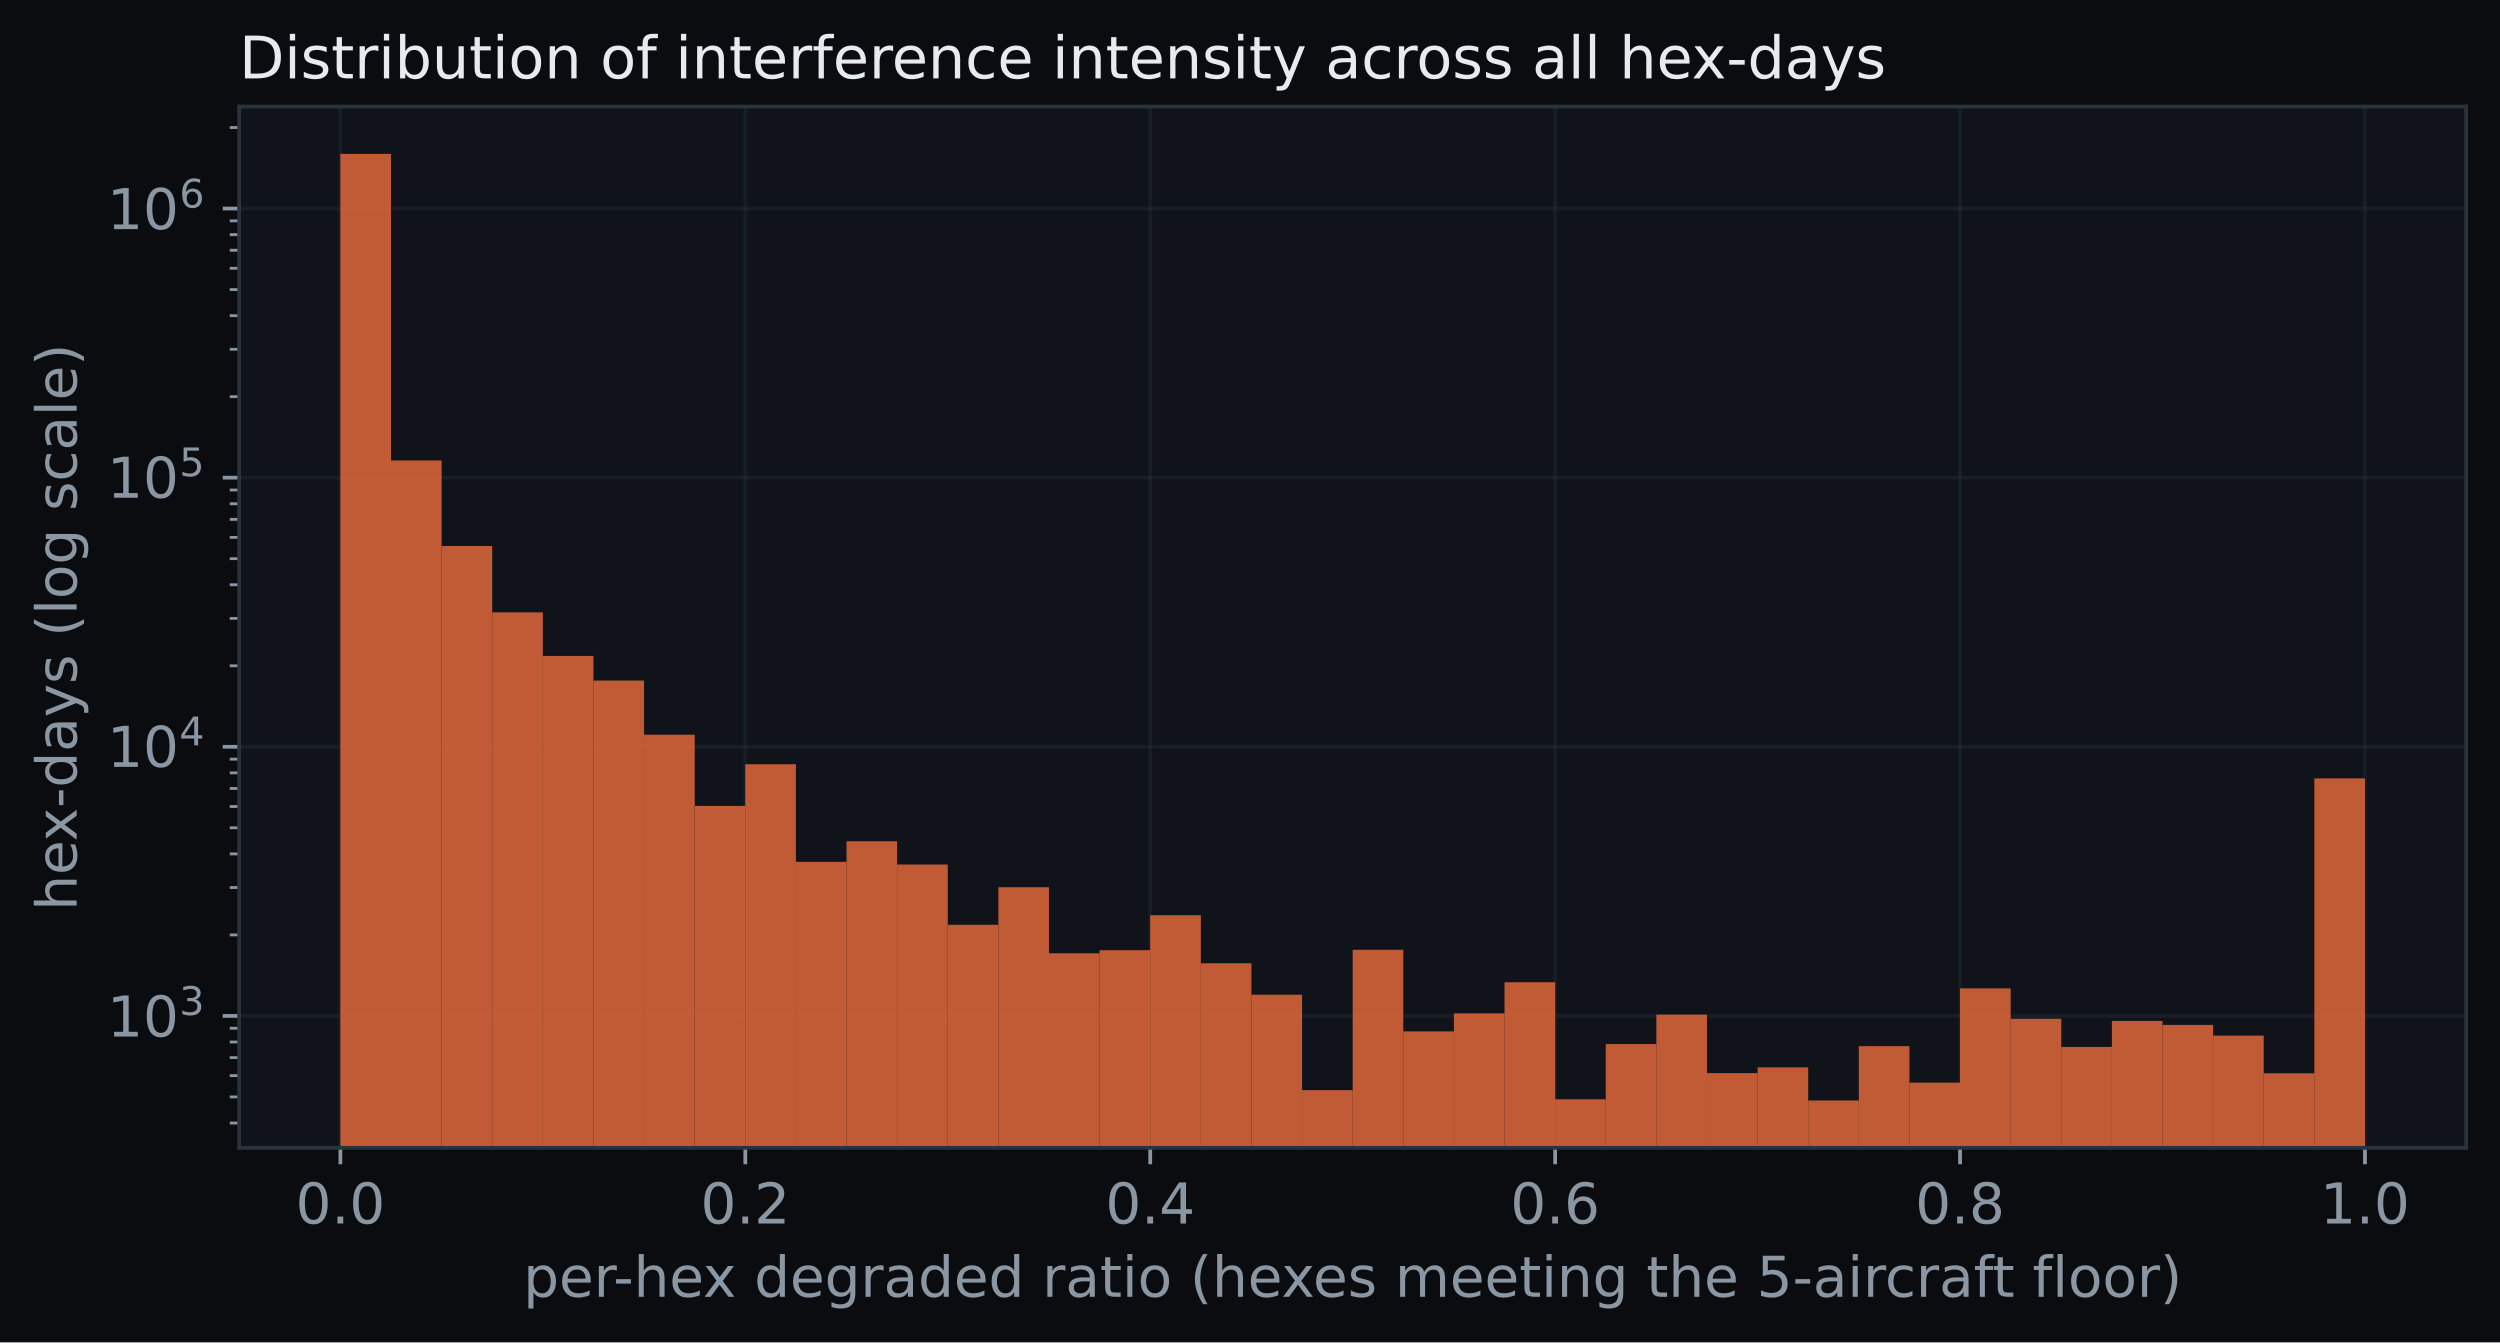
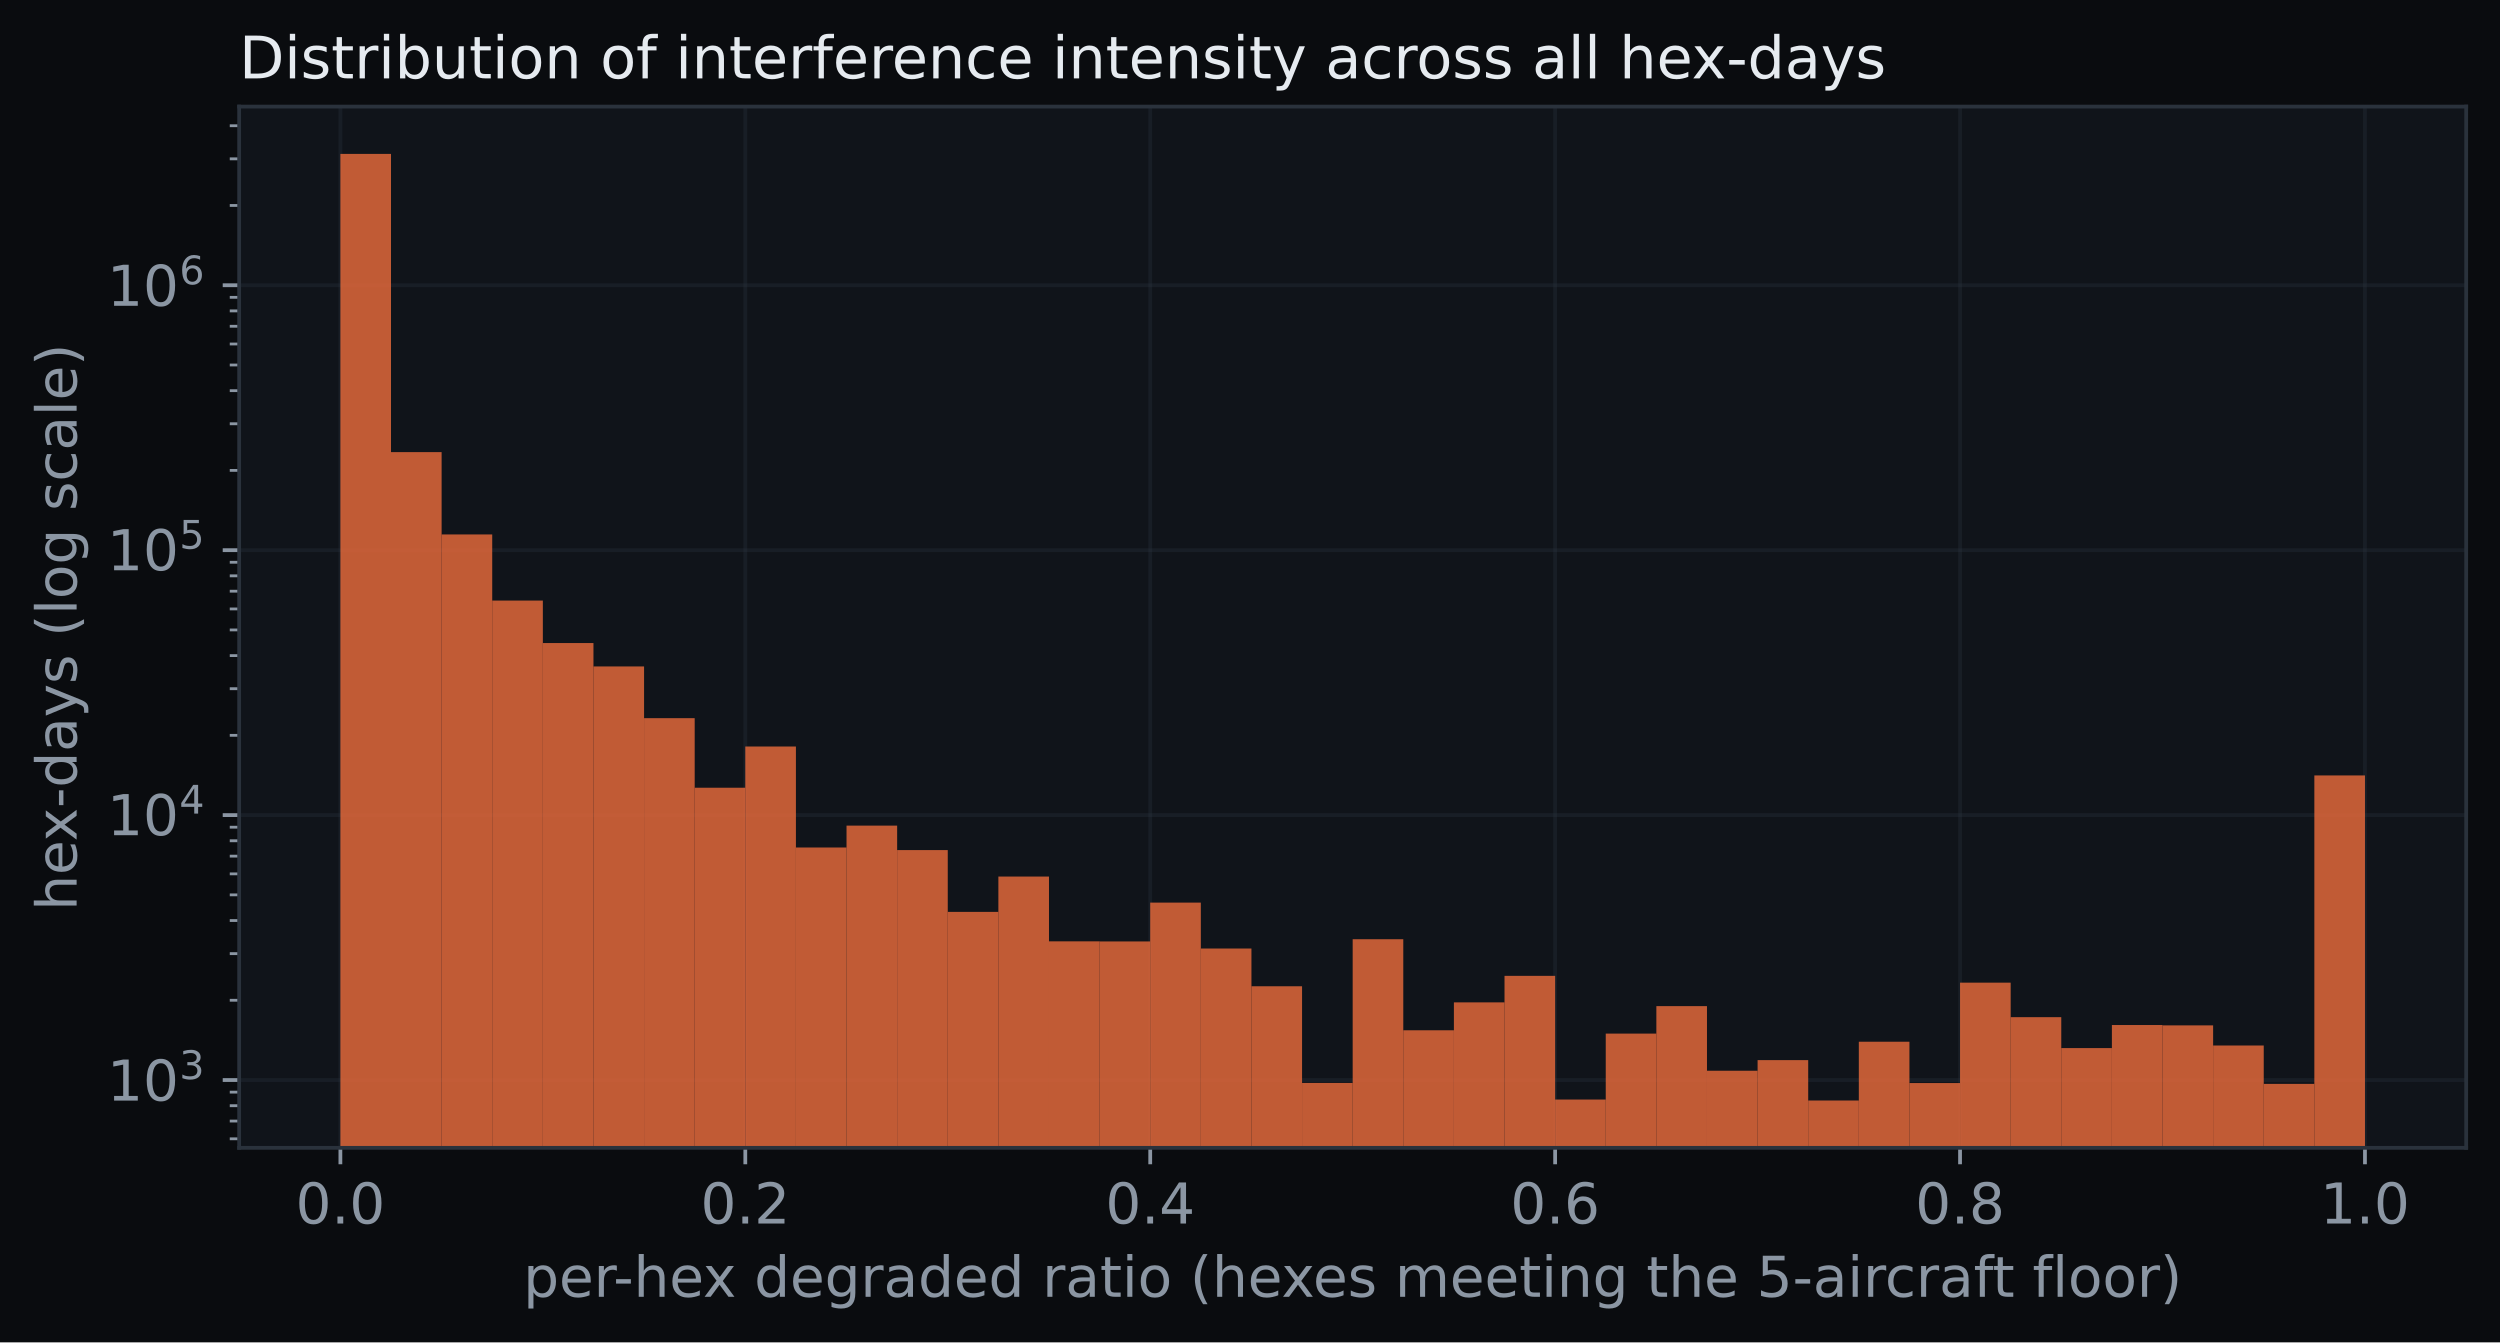
<svg xmlns="http://www.w3.org/2000/svg" xmlns:xlink="http://www.w3.org/1999/xlink" width="532.434pt" height="285.886pt" viewBox="0 0 532.434 285.886" version="1.1">
  <defs>
    <style type="text/css">*{stroke-linejoin: round; stroke-linecap: butt}</style>
  </defs>
  <g id="figure_1">
    <g id="patch_1">
      <path d="M 0 285.886  L 532.434 285.886  L 532.434 0  L 0 0  z " style="fill: #0a0c0f" />
    </g>
    <g id="axes_1">
      <g id="patch_2">
        <path d="M 50.934 244.458  L 525.234 244.458  L 525.234 22.698  L 50.934 22.698  z " style="fill: #10141a" />
      </g>
      <g id="matplotlib.axis_1">
        <g id="xtick_1">
          <g id="line2d_1">
-             <path d="M 72.493 244.458  L 72.493 22.698  " clip-path="url(#pd70e62906f)" style="fill: none; stroke: #2a323c; stroke-opacity: 0.35; stroke-width: 0.8; stroke-linecap: square" />
+             <path d="M 72.493 244.458  L 72.493 22.698  " clip-path="url(#p50bca32ef8)" style="fill: none; stroke: #2a323c; stroke-opacity: 0.35; stroke-width: 0.8; stroke-linecap: square" />
          </g>
          <g id="line2d_2">
            <defs>
-               <path id="m1712a4cd7b" d="M 0 0  L 0 3.5  " style="stroke: #8b96a3; stroke-width: 0.8" />
+               <path id="mec605493f0" d="M 0 0  L 0 3.5  " style="stroke: #8b96a3; stroke-width: 0.8" />
            </defs>
            <g>
-               <use xlink:href="#m1712a4cd7b" x="72.493" y="244.458" style="fill: #8b96a3; stroke: #8b96a3; stroke-width: 0.8" />
+               <use xlink:href="#mec605493f0" x="72.493" y="244.458" style="fill: #8b96a3; stroke: #8b96a3; stroke-width: 0.8" />
            </g>
          </g>
          <g id="text_1">
            <text style="font-size: 12px; font-family: 'DejaVu Sans'; text-anchor: middle; fill: #8b96a3" x="72.493" y="260.576" transform="rotate(-0 72.49284 260.5762)">0.0</text>
          </g>
        </g>
        <g id="xtick_2">
          <g id="line2d_3">
-             <path d="M 158.729 244.458  L 158.729 22.698  " clip-path="url(#pd70e62906f)" style="fill: none; stroke: #2a323c; stroke-opacity: 0.35; stroke-width: 0.8; stroke-linecap: square" />
+             <path d="M 158.729 244.458  L 158.729 22.698  " clip-path="url(#p50bca32ef8)" style="fill: none; stroke: #2a323c; stroke-opacity: 0.35; stroke-width: 0.8; stroke-linecap: square" />
          </g>
          <g id="line2d_4">
            <g>
-               <use xlink:href="#m1712a4cd7b" x="158.729" y="244.458" style="fill: #8b96a3; stroke: #8b96a3; stroke-width: 0.8" />
+               <use xlink:href="#mec605493f0" x="158.729" y="244.458" style="fill: #8b96a3; stroke: #8b96a3; stroke-width: 0.8" />
            </g>
          </g>
          <g id="text_2">
            <text style="font-size: 12px; font-family: 'DejaVu Sans'; text-anchor: middle; fill: #8b96a3" x="158.729" y="260.576" transform="rotate(-0 158.7292 260.5762)">0.2</text>
          </g>
        </g>
        <g id="xtick_3">
          <g id="line2d_5">
-             <path d="M 244.966 244.458  L 244.966 22.698  " clip-path="url(#pd70e62906f)" style="fill: none; stroke: #2a323c; stroke-opacity: 0.35; stroke-width: 0.8; stroke-linecap: square" />
+             <path d="M 244.966 244.458  L 244.966 22.698  " clip-path="url(#p50bca32ef8)" style="fill: none; stroke: #2a323c; stroke-opacity: 0.35; stroke-width: 0.8; stroke-linecap: square" />
          </g>
          <g id="line2d_6">
            <g>
-               <use xlink:href="#m1712a4cd7b" x="244.966" y="244.458" style="fill: #8b96a3; stroke: #8b96a3; stroke-width: 0.8" />
+               <use xlink:href="#mec605493f0" x="244.966" y="244.458" style="fill: #8b96a3; stroke: #8b96a3; stroke-width: 0.8" />
            </g>
          </g>
          <g id="text_3">
            <text style="font-size: 12px; font-family: 'DejaVu Sans'; text-anchor: middle; fill: #8b96a3" x="244.966" y="260.576" transform="rotate(-0 244.9656 260.5762)">0.4</text>
          </g>
        </g>
        <g id="xtick_4">
          <g id="line2d_7">
-             <path d="M 331.202 244.458  L 331.202 22.698  " clip-path="url(#pd70e62906f)" style="fill: none; stroke: #2a323c; stroke-opacity: 0.35; stroke-width: 0.8; stroke-linecap: square" />
+             <path d="M 331.202 244.458  L 331.202 22.698  " clip-path="url(#p50bca32ef8)" style="fill: none; stroke: #2a323c; stroke-opacity: 0.35; stroke-width: 0.8; stroke-linecap: square" />
          </g>
          <g id="line2d_8">
            <g>
-               <use xlink:href="#m1712a4cd7b" x="331.202" y="244.458" style="fill: #8b96a3; stroke: #8b96a3; stroke-width: 0.8" />
+               <use xlink:href="#mec605493f0" x="331.202" y="244.458" style="fill: #8b96a3; stroke: #8b96a3; stroke-width: 0.8" />
            </g>
          </g>
          <g id="text_4">
            <text style="font-size: 12px; font-family: 'DejaVu Sans'; text-anchor: middle; fill: #8b96a3" x="331.202" y="260.576" transform="rotate(-0 331.2019 260.5762)">0.6</text>
          </g>
        </g>
        <g id="xtick_5">
          <g id="line2d_9">
-             <path d="M 417.438 244.458  L 417.438 22.698  " clip-path="url(#pd70e62906f)" style="fill: none; stroke: #2a323c; stroke-opacity: 0.35; stroke-width: 0.8; stroke-linecap: square" />
+             <path d="M 417.438 244.458  L 417.438 22.698  " clip-path="url(#p50bca32ef8)" style="fill: none; stroke: #2a323c; stroke-opacity: 0.35; stroke-width: 0.8; stroke-linecap: square" />
          </g>
          <g id="line2d_10">
            <g>
-               <use xlink:href="#m1712a4cd7b" x="417.438" y="244.458" style="fill: #8b96a3; stroke: #8b96a3; stroke-width: 0.8" />
+               <use xlink:href="#mec605493f0" x="417.438" y="244.458" style="fill: #8b96a3; stroke: #8b96a3; stroke-width: 0.8" />
            </g>
          </g>
          <g id="text_5">
            <text style="font-size: 12px; font-family: 'DejaVu Sans'; text-anchor: middle; fill: #8b96a3" x="417.438" y="260.576" transform="rotate(-0 417.4383 260.5762)">0.8</text>
          </g>
        </g>
        <g id="xtick_6">
          <g id="line2d_11">
-             <path d="M 503.675 244.458  L 503.675 22.698  " clip-path="url(#pd70e62906f)" style="fill: none; stroke: #2a323c; stroke-opacity: 0.35; stroke-width: 0.8; stroke-linecap: square" />
+             <path d="M 503.675 244.458  L 503.675 22.698  " clip-path="url(#p50bca32ef8)" style="fill: none; stroke: #2a323c; stroke-opacity: 0.35; stroke-width: 0.8; stroke-linecap: square" />
          </g>
          <g id="line2d_12">
            <g>
-               <use xlink:href="#m1712a4cd7b" x="503.675" y="244.458" style="fill: #8b96a3; stroke: #8b96a3; stroke-width: 0.8" />
+               <use xlink:href="#mec605493f0" x="503.675" y="244.458" style="fill: #8b96a3; stroke: #8b96a3; stroke-width: 0.8" />
            </g>
          </g>
          <g id="text_6">
            <text style="font-size: 12px; font-family: 'DejaVu Sans'; text-anchor: middle; fill: #8b96a3" x="503.675" y="260.576" transform="rotate(-0 503.6747 260.5762)">1.0</text>
          </g>
        </g>
        <g id="text_7">
          <text style="font-size: 12px; font-family: 'DejaVu Sans'; text-anchor: middle; fill: #8b96a3" x="288.084" y="276.19" transform="rotate(-0 288.0838 276.1899)">per-hex degraded ratio (hexes meeting the 5-aircraft floor)</text>
        </g>
      </g>
      <g id="matplotlib.axis_2">
        <g id="ytick_1">
          <g id="line2d_13">
-             <path d="M 50.934 216.366  L 525.234 216.366  " clip-path="url(#pd70e62906f)" style="fill: none; stroke: #2a323c; stroke-opacity: 0.35; stroke-width: 0.8; stroke-linecap: square" />
+             <path d="M 50.934 230.018  L 525.234 230.018  " clip-path="url(#p50bca32ef8)" style="fill: none; stroke: #2a323c; stroke-opacity: 0.35; stroke-width: 0.8; stroke-linecap: square" />
          </g>
          <g id="line2d_14">
            <defs>
-               <path id="mcba0db8ec2" d="M 0 0  L -3.5 0  " style="stroke: #8b96a3; stroke-width: 0.8" />
+               <path id="m54249a938d" d="M 0 0  L -3.5 0  " style="stroke: #8b96a3; stroke-width: 0.8" />
            </defs>
            <g>
-               <use xlink:href="#mcba0db8ec2" x="50.934" y="216.366" style="fill: #8b96a3; stroke: #8b96a3; stroke-width: 0.8" />
+               <use xlink:href="#m54249a938d" x="50.934" y="230.018" style="fill: #8b96a3; stroke: #8b96a3; stroke-width: 0.8" />
            </g>
          </g>
          <g id="text_8">
-             <g style="fill: #8b96a3" transform="translate(22.81375 220.9248)">
+             <g style="fill: #8b96a3" transform="translate(22.81375 234.577)">
              <text>
                <tspan x="0" y="-0.172" style="font-size: 12px; font-family: 'DejaVu Sans'; fill: #8b96a3">1</tspan>
                <tspan x="7.635" y="-0.172" style="font-size: 12px; font-family: 'DejaVu Sans'; fill: #8b96a3">0</tspan>
                <tspan x="15.384" y="-4.766" style="font-size: 8.4px; font-family: 'DejaVu Sans'; fill: #8b96a3">3</tspan>
              </text>
            </g>
          </g>
        </g>
        <g id="ytick_2">
          <g id="line2d_15">
-             <path d="M 50.934 159.049  L 525.234 159.049  " clip-path="url(#pd70e62906f)" style="fill: none; stroke: #2a323c; stroke-opacity: 0.35; stroke-width: 0.8; stroke-linecap: square" />
+             <path d="M 50.934 173.594  L 525.234 173.594  " clip-path="url(#p50bca32ef8)" style="fill: none; stroke: #2a323c; stroke-opacity: 0.35; stroke-width: 0.8; stroke-linecap: square" />
          </g>
          <g id="line2d_16">
            <g>
-               <use xlink:href="#mcba0db8ec2" x="50.934" y="159.049" style="fill: #8b96a3; stroke: #8b96a3; stroke-width: 0.8" />
+               <use xlink:href="#m54249a938d" x="50.934" y="173.594" style="fill: #8b96a3; stroke: #8b96a3; stroke-width: 0.8" />
            </g>
          </g>
          <g id="text_9">
-             <g style="fill: #8b96a3" transform="translate(22.81375 163.608)">
+             <g style="fill: #8b96a3" transform="translate(22.81375 178.1532)">
              <text>
                <tspan x="0" y="-0.281" style="font-size: 12px; font-family: 'DejaVu Sans'; fill: #8b96a3">1</tspan>
                <tspan x="7.635" y="-0.281" style="font-size: 12px; font-family: 'DejaVu Sans'; fill: #8b96a3">0</tspan>
                <tspan x="15.384" y="-4.875" style="font-size: 8.4px; font-family: 'DejaVu Sans'; fill: #8b96a3">4</tspan>
              </text>
            </g>
          </g>
        </g>
        <g id="ytick_3">
          <g id="line2d_17">
-             <path d="M 50.934 101.732  L 525.234 101.732  " clip-path="url(#pd70e62906f)" style="fill: none; stroke: #2a323c; stroke-opacity: 0.35; stroke-width: 0.8; stroke-linecap: square" />
+             <path d="M 50.934 117.17  L 525.234 117.17  " clip-path="url(#p50bca32ef8)" style="fill: none; stroke: #2a323c; stroke-opacity: 0.35; stroke-width: 0.8; stroke-linecap: square" />
          </g>
          <g id="line2d_18">
            <g>
-               <use xlink:href="#mcba0db8ec2" x="50.934" y="101.732" style="fill: #8b96a3; stroke: #8b96a3; stroke-width: 0.8" />
+               <use xlink:href="#m54249a938d" x="50.934" y="117.17" style="fill: #8b96a3; stroke: #8b96a3; stroke-width: 0.8" />
            </g>
          </g>
          <g id="text_10">
-             <g style="fill: #8b96a3" transform="translate(22.81375 106.2912)">
+             <g style="fill: #8b96a3" transform="translate(22.81375 121.7294)">
              <text>
                <tspan x="0" y="-0.281" style="font-size: 12px; font-family: 'DejaVu Sans'; fill: #8b96a3">1</tspan>
                <tspan x="7.635" y="-0.281" style="font-size: 12px; font-family: 'DejaVu Sans'; fill: #8b96a3">0</tspan>
                <tspan x="15.384" y="-4.875" style="font-size: 8.4px; font-family: 'DejaVu Sans'; fill: #8b96a3">5</tspan>
              </text>
            </g>
          </g>
        </g>
        <g id="ytick_4">
          <g id="line2d_19">
-             <path d="M 50.934 44.415  L 525.234 44.415  " clip-path="url(#pd70e62906f)" style="fill: none; stroke: #2a323c; stroke-opacity: 0.35; stroke-width: 0.8; stroke-linecap: square" />
+             <path d="M 50.934 60.746  L 525.234 60.746  " clip-path="url(#p50bca32ef8)" style="fill: none; stroke: #2a323c; stroke-opacity: 0.35; stroke-width: 0.8; stroke-linecap: square" />
          </g>
          <g id="line2d_20">
            <g>
-               <use xlink:href="#mcba0db8ec2" x="50.934" y="44.415" style="fill: #8b96a3; stroke: #8b96a3; stroke-width: 0.8" />
+               <use xlink:href="#m54249a938d" x="50.934" y="60.746" style="fill: #8b96a3; stroke: #8b96a3; stroke-width: 0.8" />
            </g>
          </g>
          <g id="text_11">
-             <g style="fill: #8b96a3" transform="translate(22.81375 48.97433)">
+             <g style="fill: #8b96a3" transform="translate(22.81375 65.30556)">
              <text>
                <tspan x="0" y="-0.172" style="font-size: 12px; font-family: 'DejaVu Sans'; fill: #8b96a3">1</tspan>
                <tspan x="7.635" y="-0.172" style="font-size: 12px; font-family: 'DejaVu Sans'; fill: #8b96a3">0</tspan>
                <tspan x="15.384" y="-4.766" style="font-size: 8.4px; font-family: 'DejaVu Sans'; fill: #8b96a3">6</tspan>
              </text>
            </g>
          </g>
        </g>
        <g id="ytick_5">
          <g id="line2d_21">
            <defs>
-               <path id="mab98b75e7c" d="M 0 0  L -2 0  " style="stroke: #8b96a3; stroke-width: 0.6" />
+               <path id="mfba3cf3ca9" d="M 0 0  L -2 0  " style="stroke: #8b96a3; stroke-width: 0.6" />
            </defs>
            <g>
-               <use xlink:href="#mab98b75e7c" x="50.934" y="239.174" style="fill: #8b96a3; stroke: #8b96a3; stroke-width: 0.6" />
+               <use xlink:href="#mfba3cf3ca9" x="50.934" y="242.535" style="fill: #8b96a3; stroke: #8b96a3; stroke-width: 0.6" />
            </g>
          </g>
        </g>
        <g id="ytick_6">
          <g id="line2d_22">
            <g>
-               <use xlink:href="#mab98b75e7c" x="50.934" y="233.62" style="fill: #8b96a3; stroke: #8b96a3; stroke-width: 0.6" />
+               <use xlink:href="#mfba3cf3ca9" x="50.934" y="238.758" style="fill: #8b96a3; stroke: #8b96a3; stroke-width: 0.6" />
            </g>
          </g>
        </g>
        <g id="ytick_7">
          <g id="line2d_23">
            <g>
-               <use xlink:href="#mab98b75e7c" x="50.934" y="229.081" style="fill: #8b96a3; stroke: #8b96a3; stroke-width: 0.6" />
+               <use xlink:href="#mfba3cf3ca9" x="50.934" y="235.486" style="fill: #8b96a3; stroke: #8b96a3; stroke-width: 0.6" />
            </g>
          </g>
        </g>
        <g id="ytick_8">
          <g id="line2d_24">
            <g>
-               <use xlink:href="#mab98b75e7c" x="50.934" y="225.244" style="fill: #8b96a3; stroke: #8b96a3; stroke-width: 0.6" />
+               <use xlink:href="#mfba3cf3ca9" x="50.934" y="232.6" style="fill: #8b96a3; stroke: #8b96a3; stroke-width: 0.6" />
            </g>
          </g>
        </g>
        <g id="ytick_9">
          <g id="line2d_25">
            <g>
-               <use xlink:href="#mab98b75e7c" x="50.934" y="221.92" style="fill: #8b96a3; stroke: #8b96a3; stroke-width: 0.6" />
+               <use xlink:href="#mfba3cf3ca9" x="50.934" y="213.033" style="fill: #8b96a3; stroke: #8b96a3; stroke-width: 0.6" />
            </g>
          </g>
        </g>
        <g id="ytick_10">
          <g id="line2d_26">
            <g>
-               <use xlink:href="#mab98b75e7c" x="50.934" y="218.988" style="fill: #8b96a3; stroke: #8b96a3; stroke-width: 0.6" />
+               <use xlink:href="#mfba3cf3ca9" x="50.934" y="203.097" style="fill: #8b96a3; stroke: #8b96a3; stroke-width: 0.6" />
            </g>
          </g>
        </g>
        <g id="ytick_11">
          <g id="line2d_27">
            <g>
-               <use xlink:href="#mab98b75e7c" x="50.934" y="199.112" style="fill: #8b96a3; stroke: #8b96a3; stroke-width: 0.6" />
+               <use xlink:href="#mfba3cf3ca9" x="50.934" y="196.047" style="fill: #8b96a3; stroke: #8b96a3; stroke-width: 0.6" />
            </g>
          </g>
        </g>
        <g id="ytick_12">
          <g id="line2d_28">
            <g>
-               <use xlink:href="#mab98b75e7c" x="50.934" y="189.019" style="fill: #8b96a3; stroke: #8b96a3; stroke-width: 0.6" />
+               <use xlink:href="#mfba3cf3ca9" x="50.934" y="190.579" style="fill: #8b96a3; stroke: #8b96a3; stroke-width: 0.6" />
            </g>
          </g>
        </g>
        <g id="ytick_13">
          <g id="line2d_29">
            <g>
-               <use xlink:href="#mab98b75e7c" x="50.934" y="181.858" style="fill: #8b96a3; stroke: #8b96a3; stroke-width: 0.6" />
+               <use xlink:href="#mfba3cf3ca9" x="50.934" y="186.112" style="fill: #8b96a3; stroke: #8b96a3; stroke-width: 0.6" />
            </g>
          </g>
        </g>
        <g id="ytick_14">
          <g id="line2d_30">
            <g>
-               <use xlink:href="#mab98b75e7c" x="50.934" y="176.303" style="fill: #8b96a3; stroke: #8b96a3; stroke-width: 0.6" />
+               <use xlink:href="#mfba3cf3ca9" x="50.934" y="182.334" style="fill: #8b96a3; stroke: #8b96a3; stroke-width: 0.6" />
            </g>
          </g>
        </g>
        <g id="ytick_15">
          <g id="line2d_31">
            <g>
-               <use xlink:href="#mab98b75e7c" x="50.934" y="171.765" style="fill: #8b96a3; stroke: #8b96a3; stroke-width: 0.6" />
+               <use xlink:href="#mfba3cf3ca9" x="50.934" y="179.062" style="fill: #8b96a3; stroke: #8b96a3; stroke-width: 0.6" />
            </g>
          </g>
        </g>
        <g id="ytick_16">
          <g id="line2d_32">
            <g>
-               <use xlink:href="#mab98b75e7c" x="50.934" y="167.927" style="fill: #8b96a3; stroke: #8b96a3; stroke-width: 0.6" />
+               <use xlink:href="#mfba3cf3ca9" x="50.934" y="176.176" style="fill: #8b96a3; stroke: #8b96a3; stroke-width: 0.6" />
            </g>
          </g>
        </g>
        <g id="ytick_17">
          <g id="line2d_33">
            <g>
-               <use xlink:href="#mab98b75e7c" x="50.934" y="164.604" style="fill: #8b96a3; stroke: #8b96a3; stroke-width: 0.6" />
+               <use xlink:href="#mfba3cf3ca9" x="50.934" y="156.609" style="fill: #8b96a3; stroke: #8b96a3; stroke-width: 0.6" />
            </g>
          </g>
        </g>
        <g id="ytick_18">
          <g id="line2d_34">
            <g>
-               <use xlink:href="#mab98b75e7c" x="50.934" y="161.672" style="fill: #8b96a3; stroke: #8b96a3; stroke-width: 0.6" />
+               <use xlink:href="#mfba3cf3ca9" x="50.934" y="146.673" style="fill: #8b96a3; stroke: #8b96a3; stroke-width: 0.6" />
            </g>
          </g>
        </g>
        <g id="ytick_19">
          <g id="line2d_35">
            <g>
-               <use xlink:href="#mab98b75e7c" x="50.934" y="141.795" style="fill: #8b96a3; stroke: #8b96a3; stroke-width: 0.6" />
+               <use xlink:href="#mfba3cf3ca9" x="50.934" y="139.624" style="fill: #8b96a3; stroke: #8b96a3; stroke-width: 0.6" />
            </g>
          </g>
        </g>
        <g id="ytick_20">
          <g id="line2d_36">
            <g>
-               <use xlink:href="#mab98b75e7c" x="50.934" y="131.702" style="fill: #8b96a3; stroke: #8b96a3; stroke-width: 0.6" />
+               <use xlink:href="#mfba3cf3ca9" x="50.934" y="134.156" style="fill: #8b96a3; stroke: #8b96a3; stroke-width: 0.6" />
            </g>
          </g>
        </g>
        <g id="ytick_21">
          <g id="line2d_37">
            <g>
-               <use xlink:href="#mab98b75e7c" x="50.934" y="124.541" style="fill: #8b96a3; stroke: #8b96a3; stroke-width: 0.6" />
+               <use xlink:href="#mfba3cf3ca9" x="50.934" y="129.688" style="fill: #8b96a3; stroke: #8b96a3; stroke-width: 0.6" />
            </g>
          </g>
        </g>
        <g id="ytick_22">
          <g id="line2d_38">
            <g>
-               <use xlink:href="#mab98b75e7c" x="50.934" y="118.986" style="fill: #8b96a3; stroke: #8b96a3; stroke-width: 0.6" />
+               <use xlink:href="#mfba3cf3ca9" x="50.934" y="125.91" style="fill: #8b96a3; stroke: #8b96a3; stroke-width: 0.6" />
            </g>
          </g>
        </g>
        <g id="ytick_23">
          <g id="line2d_39">
            <g>
-               <use xlink:href="#mab98b75e7c" x="50.934" y="114.448" style="fill: #8b96a3; stroke: #8b96a3; stroke-width: 0.6" />
+               <use xlink:href="#mfba3cf3ca9" x="50.934" y="122.638" style="fill: #8b96a3; stroke: #8b96a3; stroke-width: 0.6" />
            </g>
          </g>
        </g>
        <g id="ytick_24">
          <g id="line2d_40">
            <g>
-               <use xlink:href="#mab98b75e7c" x="50.934" y="110.611" style="fill: #8b96a3; stroke: #8b96a3; stroke-width: 0.6" />
+               <use xlink:href="#mfba3cf3ca9" x="50.934" y="119.752" style="fill: #8b96a3; stroke: #8b96a3; stroke-width: 0.6" />
            </g>
          </g>
        </g>
        <g id="ytick_25">
          <g id="line2d_41">
            <g>
-               <use xlink:href="#mab98b75e7c" x="50.934" y="107.287" style="fill: #8b96a3; stroke: #8b96a3; stroke-width: 0.6" />
+               <use xlink:href="#mfba3cf3ca9" x="50.934" y="100.185" style="fill: #8b96a3; stroke: #8b96a3; stroke-width: 0.6" />
            </g>
          </g>
        </g>
        <g id="ytick_26">
          <g id="line2d_42">
            <g>
-               <use xlink:href="#mab98b75e7c" x="50.934" y="104.355" style="fill: #8b96a3; stroke: #8b96a3; stroke-width: 0.6" />
+               <use xlink:href="#mfba3cf3ca9" x="50.934" y="90.249" style="fill: #8b96a3; stroke: #8b96a3; stroke-width: 0.6" />
            </g>
          </g>
        </g>
        <g id="ytick_27">
          <g id="line2d_43">
            <g>
-               <use xlink:href="#mab98b75e7c" x="50.934" y="84.478" style="fill: #8b96a3; stroke: #8b96a3; stroke-width: 0.6" />
+               <use xlink:href="#mfba3cf3ca9" x="50.934" y="83.2" style="fill: #8b96a3; stroke: #8b96a3; stroke-width: 0.6" />
            </g>
          </g>
        </g>
        <g id="ytick_28">
          <g id="line2d_44">
            <g>
-               <use xlink:href="#mab98b75e7c" x="50.934" y="74.385" style="fill: #8b96a3; stroke: #8b96a3; stroke-width: 0.6" />
+               <use xlink:href="#mfba3cf3ca9" x="50.934" y="77.732" style="fill: #8b96a3; stroke: #8b96a3; stroke-width: 0.6" />
            </g>
          </g>
        </g>
        <g id="ytick_29">
          <g id="line2d_45">
            <g>
-               <use xlink:href="#mab98b75e7c" x="50.934" y="67.224" style="fill: #8b96a3; stroke: #8b96a3; stroke-width: 0.6" />
+               <use xlink:href="#mfba3cf3ca9" x="50.934" y="73.264" style="fill: #8b96a3; stroke: #8b96a3; stroke-width: 0.6" />
            </g>
          </g>
        </g>
        <g id="ytick_30">
          <g id="line2d_46">
            <g>
-               <use xlink:href="#mab98b75e7c" x="50.934" y="61.669" style="fill: #8b96a3; stroke: #8b96a3; stroke-width: 0.6" />
+               <use xlink:href="#mfba3cf3ca9" x="50.934" y="69.487" style="fill: #8b96a3; stroke: #8b96a3; stroke-width: 0.6" />
            </g>
          </g>
        </g>
        <g id="ytick_31">
          <g id="line2d_47">
            <g>
-               <use xlink:href="#mab98b75e7c" x="50.934" y="57.131" style="fill: #8b96a3; stroke: #8b96a3; stroke-width: 0.6" />
+               <use xlink:href="#mfba3cf3ca9" x="50.934" y="66.215" style="fill: #8b96a3; stroke: #8b96a3; stroke-width: 0.6" />
            </g>
          </g>
        </g>
        <g id="ytick_32">
          <g id="line2d_48">
            <g>
-               <use xlink:href="#mab98b75e7c" x="50.934" y="53.294" style="fill: #8b96a3; stroke: #8b96a3; stroke-width: 0.6" />
+               <use xlink:href="#mfba3cf3ca9" x="50.934" y="63.328" style="fill: #8b96a3; stroke: #8b96a3; stroke-width: 0.6" />
            </g>
          </g>
        </g>
        <g id="ytick_33">
          <g id="line2d_49">
            <g>
-               <use xlink:href="#mab98b75e7c" x="50.934" y="49.97" style="fill: #8b96a3; stroke: #8b96a3; stroke-width: 0.6" />
+               <use xlink:href="#mfba3cf3ca9" x="50.934" y="43.761" style="fill: #8b96a3; stroke: #8b96a3; stroke-width: 0.6" />
            </g>
          </g>
        </g>
        <g id="ytick_34">
          <g id="line2d_50">
            <g>
-               <use xlink:href="#mab98b75e7c" x="50.934" y="47.038" style="fill: #8b96a3; stroke: #8b96a3; stroke-width: 0.6" />
+               <use xlink:href="#mfba3cf3ca9" x="50.934" y="33.825" style="fill: #8b96a3; stroke: #8b96a3; stroke-width: 0.6" />
            </g>
          </g>
        </g>
        <g id="ytick_35">
          <g id="line2d_51">
            <g>
-               <use xlink:href="#mab98b75e7c" x="50.934" y="27.161" style="fill: #8b96a3; stroke: #8b96a3; stroke-width: 0.6" />
+               <use xlink:href="#mfba3cf3ca9" x="50.934" y="26.776" style="fill: #8b96a3; stroke: #8b96a3; stroke-width: 0.6" />
            </g>
          </g>
        </g>
        <g id="text_12">
          <text style="font-size: 12px; font-family: 'DejaVu Sans'; text-anchor: middle; fill: #8b96a3" x="16.318" y="133.578" transform="rotate(-90 16.31812 133.578)">hex-days (log scale)</text>
        </g>
      </g>
      <g id="patch_3">
-         <path d="M 72.493 57705.148  L 83.272 57705.148  L 83.272 32.778  L 72.493 32.778  z " clip-path="url(#pd70e62906f)" style="fill: #e0673a; opacity: 0.85" />
+         <path d="M 72.493 56823.098  L 83.272 56823.098  L 83.272 32.778  L 72.493 32.778  z " clip-path="url(#p50bca32ef8)" style="fill: #e0673a; opacity: 0.85" />
      </g>
      <g id="patch_4">
-         <path d="M 83.272 57705.148  L 94.052 57705.148  L 94.052 98.062  L 83.272 98.062  z " clip-path="url(#pd70e62906f)" style="fill: #e0673a; opacity: 0.85" />
+         <path d="M 83.272 56823.098  L 94.052 56823.098  L 94.052 96.288  L 83.272 96.288  z " clip-path="url(#p50bca32ef8)" style="fill: #e0673a; opacity: 0.85" />
      </g>
      <g id="patch_5">
-         <path d="M 94.052 57705.148  L 104.831 57705.148  L 104.831 116.281  L 94.052 116.281  z " clip-path="url(#pd70e62906f)" style="fill: #e0673a; opacity: 0.85" />
+         <path d="M 94.052 56823.098  L 104.831 56823.098  L 104.831 113.821  L 94.052 113.821  z " clip-path="url(#p50bca32ef8)" style="fill: #e0673a; opacity: 0.85" />
      </g>
      <g id="patch_6">
-         <path d="M 104.831 57705.148  L 115.611 57705.148  L 115.611 130.412  L 104.831 130.412  z " clip-path="url(#pd70e62906f)" style="fill: #e0673a; opacity: 0.85" />
+         <path d="M 104.831 56823.098  L 115.611 56823.098  L 115.611 127.904  L 104.831 127.904  z " clip-path="url(#p50bca32ef8)" style="fill: #e0673a; opacity: 0.85" />
      </g>
      <g id="patch_7">
-         <path d="M 115.611 57705.148  L 126.391 57705.148  L 126.391 139.699  L 115.611 139.699  z " clip-path="url(#pd70e62906f)" style="fill: #e0673a; opacity: 0.85" />
+         <path d="M 115.611 56823.098  L 126.391 56823.098  L 126.391 136.952  L 115.611 136.952  z " clip-path="url(#p50bca32ef8)" style="fill: #e0673a; opacity: 0.85" />
      </g>
      <g id="patch_8">
-         <path d="M 126.391 57705.148  L 137.17 57705.148  L 137.17 144.939  L 126.391 144.939  z " clip-path="url(#pd70e62906f)" style="fill: #e0673a; opacity: 0.85" />
+         <path d="M 126.391 56823.098  L 137.17 56823.098  L 137.17 141.936  L 126.391 141.936  z " clip-path="url(#p50bca32ef8)" style="fill: #e0673a; opacity: 0.85" />
      </g>
      <g id="patch_9">
-         <path d="M 137.17 57705.148  L 147.95 57705.148  L 147.95 156.467  L 137.17 156.467  z " clip-path="url(#pd70e62906f)" style="fill: #e0673a; opacity: 0.85" />
+         <path d="M 137.17 56823.098  L 147.95 56823.098  L 147.95 152.95  L 137.17 152.95  z " clip-path="url(#p50bca32ef8)" style="fill: #e0673a; opacity: 0.85" />
      </g>
      <g id="patch_10">
-         <path d="M 147.95 57705.148  L 158.729 57705.148  L 158.729 171.636  L 147.95 171.636  z " clip-path="url(#pd70e62906f)" style="fill: #e0673a; opacity: 0.85" />
+         <path d="M 147.95 56823.098  L 158.729 56823.098  L 158.729 167.766  L 147.95 167.766  z " clip-path="url(#p50bca32ef8)" style="fill: #e0673a; opacity: 0.85" />
      </g>
      <g id="patch_11">
-         <path d="M 158.729 57705.148  L 169.509 57705.148  L 169.509 162.76  L 158.729 162.76  z " clip-path="url(#pd70e62906f)" style="fill: #e0673a; opacity: 0.85" />
+         <path d="M 158.729 56823.098  L 169.509 56823.098  L 169.509 158.987  L 158.729 158.987  z " clip-path="url(#p50bca32ef8)" style="fill: #e0673a; opacity: 0.85" />
      </g>
      <g id="patch_12">
-         <path d="M 169.509 57705.148  L 180.288 57705.148  L 180.288 183.551  L 169.509 183.551  z " clip-path="url(#pd70e62906f)" style="fill: #e0673a; opacity: 0.85" />
+         <path d="M 169.509 56823.098  L 180.288 56823.098  L 180.288 180.494  L 169.509 180.494  z " clip-path="url(#p50bca32ef8)" style="fill: #e0673a; opacity: 0.85" />
      </g>
      <g id="patch_13">
-         <path d="M 180.288 57705.148  L 191.068 57705.148  L 191.068 179.165  L 180.288 179.165  z " clip-path="url(#pd70e62906f)" style="fill: #e0673a; opacity: 0.85" />
+         <path d="M 180.288 56823.098  L 191.068 56823.098  L 191.068 175.835  L 180.288 175.835  z " clip-path="url(#p50bca32ef8)" style="fill: #e0673a; opacity: 0.85" />
      </g>
      <g id="patch_14">
-         <path d="M 191.068 57705.148  L 201.847 57705.148  L 201.847 184.116  L 191.068 184.116  z " clip-path="url(#pd70e62906f)" style="fill: #e0673a; opacity: 0.85" />
+         <path d="M 191.068 56823.098  L 201.847 56823.098  L 201.847 181.046  L 191.068 181.046  z " clip-path="url(#p50bca32ef8)" style="fill: #e0673a; opacity: 0.85" />
      </g>
      <g id="patch_15">
-         <path d="M 201.847 57705.148  L 212.627 57705.148  L 212.627 196.955  L 201.847 196.955  z " clip-path="url(#pd70e62906f)" style="fill: #e0673a; opacity: 0.85" />
+         <path d="M 201.847 56823.098  L 212.627 56823.098  L 212.627 194.207  L 201.847 194.207  z " clip-path="url(#p50bca32ef8)" style="fill: #e0673a; opacity: 0.85" />
      </g>
      <g id="patch_16">
-         <path d="M 212.627 57705.148  L 223.406 57705.148  L 223.406 188.961  L 212.627 188.961  z " clip-path="url(#pd70e62906f)" style="fill: #e0673a; opacity: 0.85" />
+         <path d="M 212.627 56823.098  L 223.406 56823.098  L 223.406 186.682  L 212.627 186.682  z " clip-path="url(#p50bca32ef8)" style="fill: #e0673a; opacity: 0.85" />
      </g>
      <g id="patch_17">
-         <path d="M 223.406 57705.148  L 234.186 57705.148  L 234.186 203.026  L 223.406 203.026  z " clip-path="url(#pd70e62906f)" style="fill: #e0673a; opacity: 0.85" />
+         <path d="M 223.406 56823.098  L 234.186 56823.098  L 234.186 200.481  L 223.406 200.481  z " clip-path="url(#p50bca32ef8)" style="fill: #e0673a; opacity: 0.85" />
      </g>
      <g id="patch_18">
-         <path d="M 234.186 57705.148  L 244.966 57705.148  L 244.966 202.365  L 234.186 202.365  z " clip-path="url(#pd70e62906f)" style="fill: #e0673a; opacity: 0.85" />
+         <path d="M 234.186 56823.098  L 244.966 56823.098  L 244.966 200.503  L 234.186 200.503  z " clip-path="url(#p50bca32ef8)" style="fill: #e0673a; opacity: 0.85" />
      </g>
      <g id="patch_19">
-         <path d="M 244.966 57705.148  L 255.745 57705.148  L 255.745 194.918  L 244.966 194.918  z " clip-path="url(#pd70e62906f)" style="fill: #e0673a; opacity: 0.85" />
+         <path d="M 244.966 56823.098  L 255.745 56823.098  L 255.745 192.232  L 244.966 192.232  z " clip-path="url(#p50bca32ef8)" style="fill: #e0673a; opacity: 0.85" />
      </g>
      <g id="patch_20">
-         <path d="M 255.745 57705.148  L 266.525 57705.148  L 266.525 205.153  L 255.745 205.153  z " clip-path="url(#pd70e62906f)" style="fill: #e0673a; opacity: 0.85" />
+         <path d="M 255.745 56823.098  L 266.525 56823.098  L 266.525 202.01  L 255.745 202.01  z " clip-path="url(#p50bca32ef8)" style="fill: #e0673a; opacity: 0.85" />
      </g>
      <g id="patch_21">
-         <path d="M 266.525 57705.148  L 277.304 57705.148  L 277.304 211.848  L 266.525 211.848  z " clip-path="url(#pd70e62906f)" style="fill: #e0673a; opacity: 0.85" />
+         <path d="M 266.525 56823.098  L 277.304 56823.098  L 277.304 210.049  L 266.525 210.049  z " clip-path="url(#p50bca32ef8)" style="fill: #e0673a; opacity: 0.85" />
      </g>
      <g id="patch_22">
-         <path d="M 277.304 57705.148  L 288.084 57705.148  L 288.084 232.169  L 277.304 232.169  z " clip-path="url(#pd70e62906f)" style="fill: #e0673a; opacity: 0.85" />
+         <path d="M 277.304 56823.098  L 288.084 56823.098  L 288.084 230.638  L 277.304 230.638  z " clip-path="url(#p50bca32ef8)" style="fill: #e0673a; opacity: 0.85" />
      </g>
      <g id="patch_23">
-         <path d="M 288.084 57705.148  L 298.863 57705.148  L 298.863 202.28  L 288.084 202.28  z " clip-path="url(#pd70e62906f)" style="fill: #e0673a; opacity: 0.85" />
+         <path d="M 288.084 56823.098  L 298.863 56823.098  L 298.863 200.03  L 288.084 200.03  z " clip-path="url(#p50bca32ef8)" style="fill: #e0673a; opacity: 0.85" />
      </g>
      <g id="patch_24">
-         <path d="M 298.863 57705.148  L 309.643 57705.148  L 309.643 219.661  L 298.863 219.661  z " clip-path="url(#pd70e62906f)" style="fill: #e0673a; opacity: 0.85" />
+         <path d="M 298.863 56823.098  L 309.643 56823.098  L 309.643 219.421  L 298.863 219.421  z " clip-path="url(#p50bca32ef8)" style="fill: #e0673a; opacity: 0.85" />
      </g>
      <g id="patch_25">
-         <path d="M 309.643 57705.148  L 320.422 57705.148  L 320.422 215.824  L 309.643 215.824  z " clip-path="url(#pd70e62906f)" style="fill: #e0673a; opacity: 0.85" />
+         <path d="M 309.643 56823.098  L 320.422 56823.098  L 320.422 213.478  L 309.643 213.478  z " clip-path="url(#p50bca32ef8)" style="fill: #e0673a; opacity: 0.85" />
      </g>
      <g id="patch_26">
-         <path d="M 320.422 57705.148  L 331.202 57705.148  L 331.202 209.192  L 320.422 209.192  z " clip-path="url(#pd70e62906f)" style="fill: #e0673a; opacity: 0.85" />
+         <path d="M 320.422 56823.098  L 331.202 56823.098  L 331.202 207.831  L 320.422 207.831  z " clip-path="url(#p50bca32ef8)" style="fill: #e0673a; opacity: 0.85" />
      </g>
      <g id="patch_27">
-         <path d="M 331.202 57705.148  L 341.981 57705.148  L 341.981 234.123  L 331.202 234.123  z " clip-path="url(#pd70e62906f)" style="fill: #e0673a; opacity: 0.85" />
+         <path d="M 331.202 56823.098  L 341.981 56823.098  L 341.981 234.174  L 331.202 234.174  z " clip-path="url(#p50bca32ef8)" style="fill: #e0673a; opacity: 0.85" />
      </g>
      <g id="patch_28">
-         <path d="M 341.981 57705.148  L 352.761 57705.148  L 352.761 222.36  L 341.981 222.36  z " clip-path="url(#pd70e62906f)" style="fill: #e0673a; opacity: 0.85" />
+         <path d="M 341.981 56823.098  L 352.761 56823.098  L 352.761 220.131  L 341.981 220.131  z " clip-path="url(#p50bca32ef8)" style="fill: #e0673a; opacity: 0.85" />
      </g>
      <g id="patch_29">
-         <path d="M 352.761 57705.148  L 363.541 57705.148  L 363.541 216.093  L 352.761 216.093  z " clip-path="url(#pd70e62906f)" style="fill: #e0673a; opacity: 0.85" />
+         <path d="M 352.761 56823.098  L 363.541 56823.098  L 363.541 214.277  L 352.761 214.277  z " clip-path="url(#p50bca32ef8)" style="fill: #e0673a; opacity: 0.85" />
      </g>
      <g id="patch_30">
-         <path d="M 363.541 57705.148  L 374.32 57705.148  L 374.32 228.548  L 363.541 228.548  z " clip-path="url(#pd70e62906f)" style="fill: #e0673a; opacity: 0.85" />
+         <path d="M 363.541 56823.098  L 374.32 56823.098  L 374.32 228.041  L 363.541 228.041  z " clip-path="url(#p50bca32ef8)" style="fill: #e0673a; opacity: 0.85" />
      </g>
      <g id="patch_31">
-         <path d="M 374.32 57705.148  L 385.1 57705.148  L 385.1 227.32  L 374.32 227.32  z " clip-path="url(#pd70e62906f)" style="fill: #e0673a; opacity: 0.85" />
+         <path d="M 374.32 56823.098  L 385.1 56823.098  L 385.1 225.776  L 374.32 225.776  z " clip-path="url(#p50bca32ef8)" style="fill: #e0673a; opacity: 0.85" />
      </g>
      <g id="patch_32">
-         <path d="M 385.1 57705.148  L 395.879 57705.148  L 395.879 234.378  L 385.1 234.378  z " clip-path="url(#pd70e62906f)" style="fill: #e0673a; opacity: 0.85" />
+         <path d="M 385.1 56823.098  L 395.879 56823.098  L 395.879 234.378  L 385.1 234.378  z " clip-path="url(#p50bca32ef8)" style="fill: #e0673a; opacity: 0.85" />
      </g>
      <g id="patch_33">
-         <path d="M 395.879 57705.148  L 406.659 57705.148  L 406.659 222.807  L 395.879 222.807  z " clip-path="url(#pd70e62906f)" style="fill: #e0673a; opacity: 0.85" />
+         <path d="M 395.879 56823.098  L 406.659 56823.098  L 406.659 221.86  L 395.879 221.86  z " clip-path="url(#p50bca32ef8)" style="fill: #e0673a; opacity: 0.85" />
      </g>
      <g id="patch_34">
-         <path d="M 406.659 57705.148  L 417.438 57705.148  L 417.438 230.578  L 406.659 230.578  z " clip-path="url(#pd70e62906f)" style="fill: #e0673a; opacity: 0.85" />
+         <path d="M 406.659 56823.098  L 417.438 56823.098  L 417.438 230.663  L 406.659 230.663  z " clip-path="url(#p50bca32ef8)" style="fill: #e0673a; opacity: 0.85" />
      </g>
      <g id="patch_35">
-         <path d="M 417.438 57705.148  L 428.218 57705.148  L 428.218 210.495  L 417.438 210.495  z " clip-path="url(#pd70e62906f)" style="fill: #e0673a; opacity: 0.85" />
+         <path d="M 417.438 56823.098  L 428.218 56823.098  L 428.218 209.28  L 417.438 209.28  z " clip-path="url(#p50bca32ef8)" style="fill: #e0673a; opacity: 0.85" />
      </g>
      <g id="patch_36">
-         <path d="M 428.218 57705.148  L 438.997 57705.148  L 438.997 216.97  L 428.218 216.97  z " clip-path="url(#pd70e62906f)" style="fill: #e0673a; opacity: 0.85" />
+         <path d="M 428.218 56823.098  L 438.997 56823.098  L 438.997 216.629  L 428.218 216.629  z " clip-path="url(#p50bca32ef8)" style="fill: #e0673a; opacity: 0.85" />
      </g>
      <g id="patch_37">
-         <path d="M 438.997 57705.148  L 449.777 57705.148  L 449.777 222.969  L 438.997 222.969  z " clip-path="url(#pd70e62906f)" style="fill: #e0673a; opacity: 0.85" />
+         <path d="M 438.997 56823.098  L 449.777 56823.098  L 449.777 223.215  L 438.997 223.215  z " clip-path="url(#p50bca32ef8)" style="fill: #e0673a; opacity: 0.85" />
      </g>
      <g id="patch_38">
-         <path d="M 449.777 57705.148  L 460.556 57705.148  L 460.556 217.434  L 449.777 217.434  z " clip-path="url(#pd70e62906f)" style="fill: #e0673a; opacity: 0.85" />
+         <path d="M 449.777 56823.098  L 460.556 56823.098  L 460.556 218.302  L 449.777 218.302  z " clip-path="url(#p50bca32ef8)" style="fill: #e0673a; opacity: 0.85" />
      </g>
      <g id="patch_39">
-         <path d="M 460.556 57705.148  L 471.336 57705.148  L 471.336 218.28  L 460.556 218.28  z " clip-path="url(#pd70e62906f)" style="fill: #e0673a; opacity: 0.85" />
+         <path d="M 460.556 56823.098  L 471.336 56823.098  L 471.336 218.378  L 460.556 218.378  z " clip-path="url(#p50bca32ef8)" style="fill: #e0673a; opacity: 0.85" />
      </g>
      <g id="patch_40">
-         <path d="M 471.336 57705.148  L 482.116 57705.148  L 482.116 220.558  L 471.336 220.558  z " clip-path="url(#pd70e62906f)" style="fill: #e0673a; opacity: 0.85" />
+         <path d="M 471.336 56823.098  L 482.116 56823.098  L 482.116 222.664  L 471.336 222.664  z " clip-path="url(#p50bca32ef8)" style="fill: #e0673a; opacity: 0.85" />
      </g>
      <g id="patch_41">
-         <path d="M 482.116 57705.148  L 492.895 57705.148  L 492.895 228.588  L 482.116 228.588  z " clip-path="url(#pd70e62906f)" style="fill: #e0673a; opacity: 0.85" />
+         <path d="M 482.116 56823.098  L 492.895 56823.098  L 492.895 230.84  L 482.116 230.84  z " clip-path="url(#p50bca32ef8)" style="fill: #e0673a; opacity: 0.85" />
      </g>
      <g id="patch_42">
-         <path d="M 492.895 57705.148  L 503.675 57705.148  L 503.675 165.776  L 492.895 165.776  z " clip-path="url(#pd70e62906f)" style="fill: #e0673a; opacity: 0.85" />
+         <path d="M 492.895 56823.098  L 503.675 56823.098  L 503.675 165.147  L 492.895 165.147  z " clip-path="url(#p50bca32ef8)" style="fill: #e0673a; opacity: 0.85" />
      </g>
      <g id="patch_43">
        <path d="M 50.934 244.458  L 50.934 22.698  " style="fill: none; stroke: #2a323c; stroke-width: 0.8; stroke-linejoin: miter; stroke-linecap: square" />
      </g>
      <g id="patch_44">
        <path d="M 525.234 244.458  L 525.234 22.698  " style="fill: none; stroke: #2a323c; stroke-width: 0.8; stroke-linejoin: miter; stroke-linecap: square" />
      </g>
      <g id="patch_45">
        <path d="M 50.934 244.458  L 525.234 244.458  " style="fill: none; stroke: #2a323c; stroke-width: 0.8; stroke-linejoin: miter; stroke-linecap: square" />
      </g>
      <g id="patch_46">
        <path d="M 50.934 22.698  L 525.234 22.698  " style="fill: none; stroke: #2a323c; stroke-width: 0.8; stroke-linejoin: miter; stroke-linecap: square" />
      </g>
      <g id="text_13">
        <text style="font-size: 12.5px; font-family: 'DejaVu Sans'; text-anchor: start; fill: #e6ebf0" x="50.934" y="16.698" transform="rotate(-0 50.93375 16.69805)">Distribution of interference intensity across all hex-days</text>
      </g>
    </g>
  </g>
  <defs>
-     <clipPath id="pd70e62906f">
+     <clipPath id="p50bca32ef8">
      <rect x="50.934" y="22.698" width="474.3" height="221.76" />
    </clipPath>
  </defs>
</svg>
